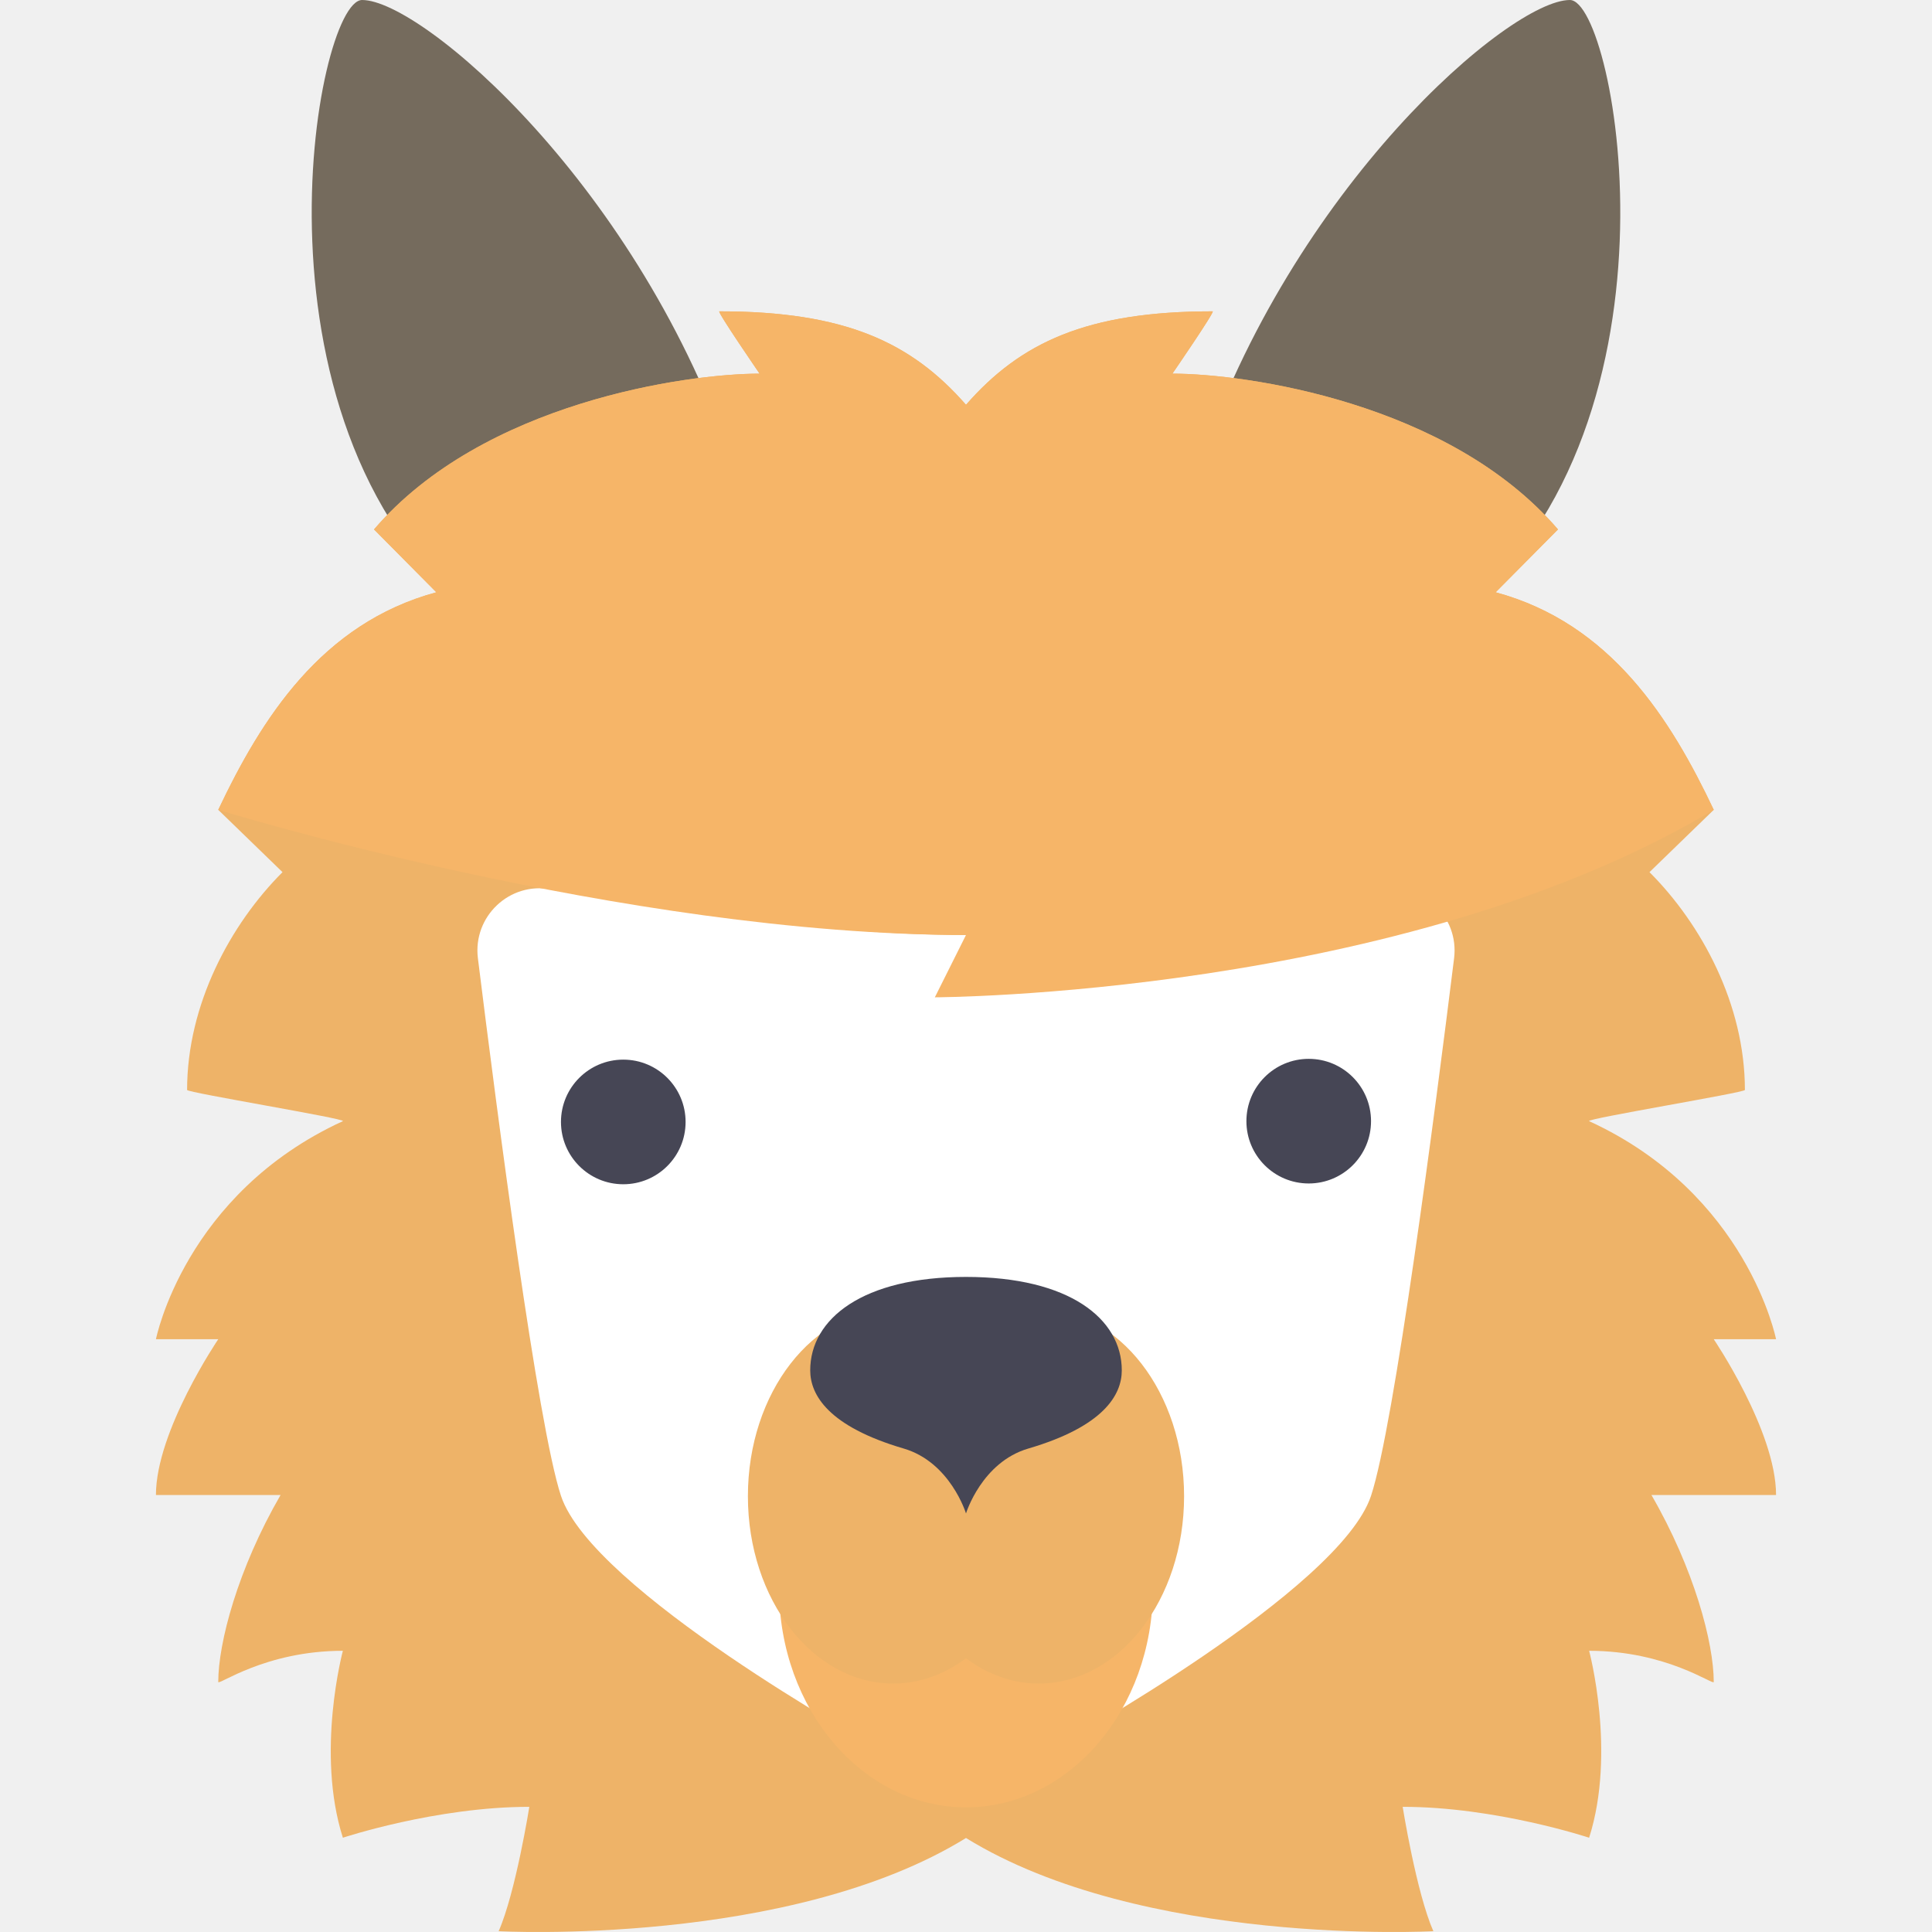
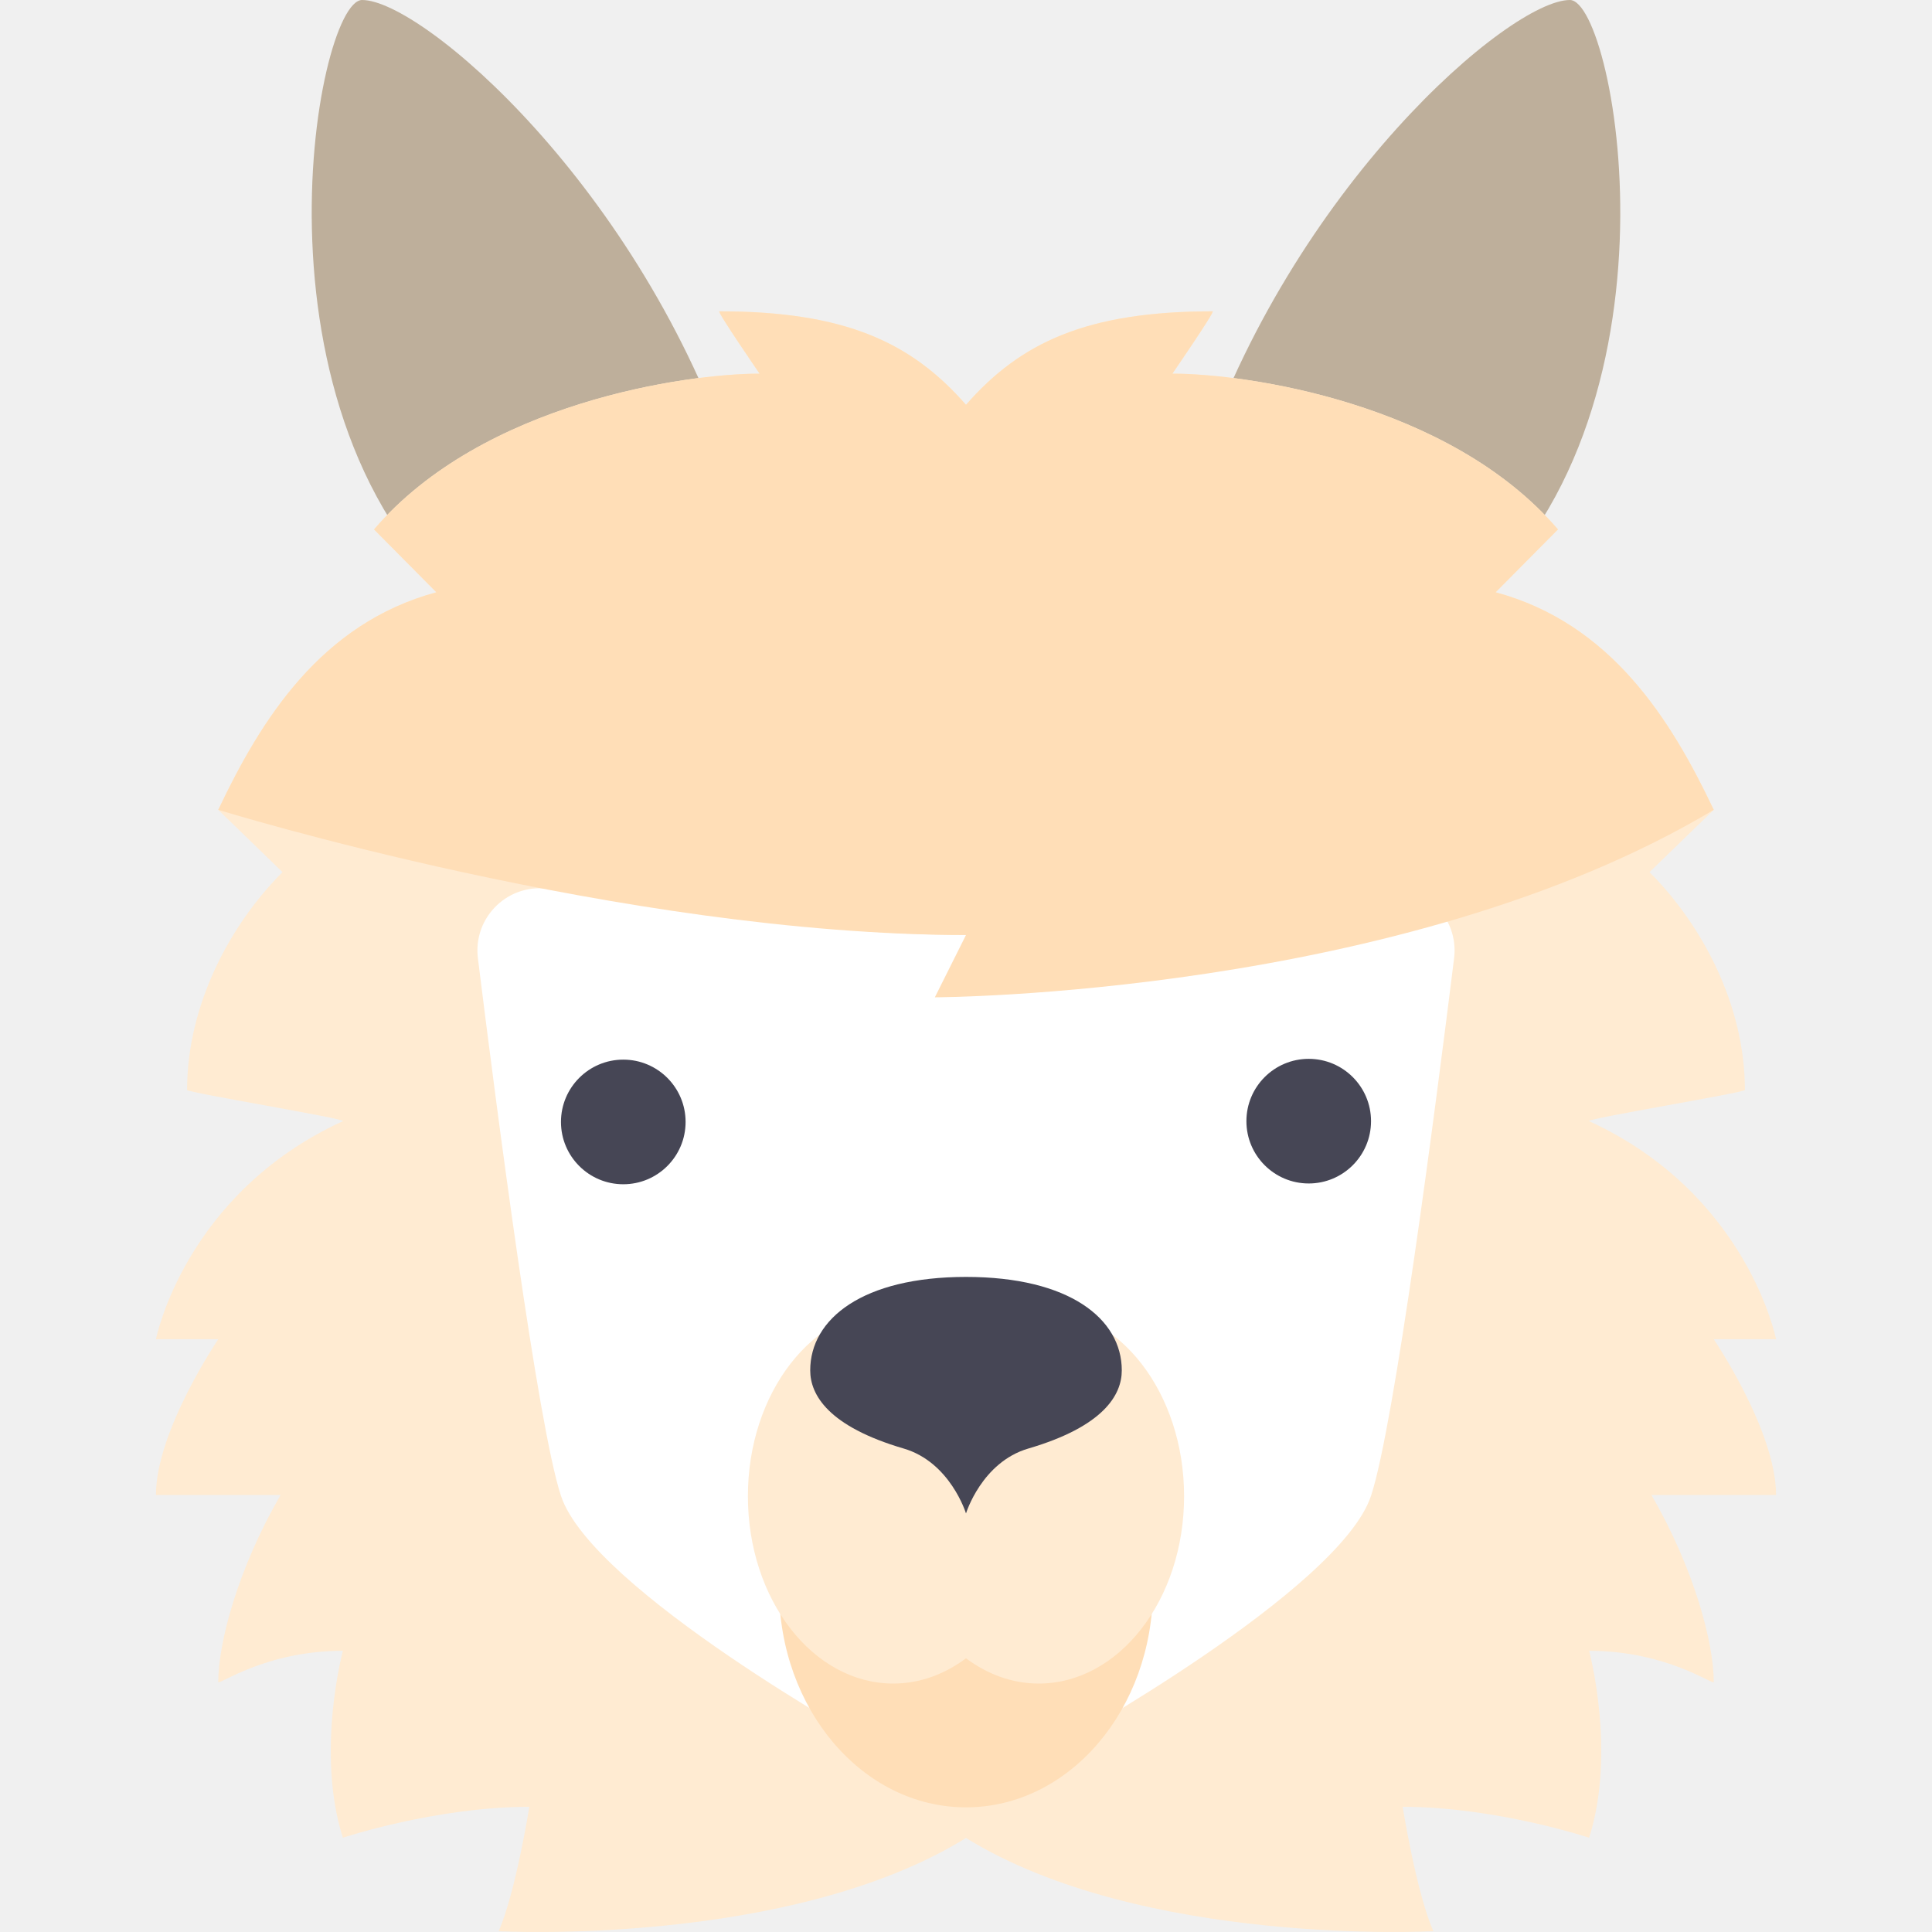
- <svg xmlns="http://www.w3.org/2000/svg" version="1.1" id="Layer_1" x="0px" y="0px" viewBox="0 0 512 512" style="enable-background:new 0 0 512 512;" xml:space="preserve" width="512px" height="512px" class="">
+ <svg xmlns="http://www.w3.org/2000/svg" version="1.1" id="Layer_1" x="0px" y="0px" viewBox="0 0 512 512" style="enable-background:new 0 0 512 512;" xml:space="preserve">
  <g>
-     <g>
-       <path style="fill:#756B5D" d="M194.442,123.933C169.672,49.622,111.874,0,95.966,0c-12.385,0-33.632,115.676,32.422,165.217   L194.442,123.933z" data-original="#BEAF9B" class="active-path" data-old_color="#BEAF9B" />
-       <path style="fill:#756B5D" d="M317.557,123.933C342.327,49.622,400.125,0,416.033,0c12.385,0,33.632,115.676-32.422,165.217   L317.557,123.933z" data-original="#BEAF9B" class="active-path" data-old_color="#BEAF9B" />
-     </g>
-     <path style="fill:#EEB368" d="M256,487.086c46.817,28.89,123.851,24.702,123.851,24.702c-4.518-10.294-8.128-32.959-8.128-32.959  c24.77,0,49.411,8.189,49.411,8.189c7.225-22.638,0-49.54,0-49.54c20.642,0,33.027,9.289,33.027,8.257  c0-10.324-5.16-29.931-16.514-49.54h33.027c0-16.961-16.513-41.285-16.513-41.285c-0.06,0,16.513,0.001,16.513,0.001  s-7.568-38.531-49.54-57.797c-1.251-0.574,41.284-7.568,41.284-8.257c0-22.706-11.525-43.968-25.286-57.729l17.03-16.514  c-11.421-24.082-27.282-49.397-57.797-57.654l16.513-16.657c-28.899-33.715-82.911-41.284-102.177-41.284  c0,0,11.353-16.513,10.665-16.513c-33.371,0-50.916,8.257-65.366,24.77c-14.449-16.514-31.995-24.77-65.366-24.77  c-0.688,0,10.665,16.513,10.665,16.513c-19.266,0-73.279,7.568-102.177,41.284l16.513,16.657  c-30.515,8.257-46.376,33.571-57.797,57.654l17.03,16.514c-13.761,13.761-25.286,35.023-25.286,57.729  c0,0.688,42.535,7.683,41.284,8.257c-41.972,19.266-49.54,57.797-49.54,57.797s16.573-0.001,16.513-0.001  c0,0-16.513,24.323-16.513,41.285h33.027c-11.353,19.61-16.514,39.216-16.514,49.54c0,1.032,12.385-8.257,33.027-8.257  c0,0-7.225,26.903,0,49.54c0,0,24.641-8.189,49.411-8.189c0,0-3.609,22.665-8.128,32.959  C132.149,511.788,209.182,515.977,256,487.086z" data-original="#FFEBD2" class="" data-old_color="#FFEBD2" />
-     <path style="fill:#FFFFFF;" d="M256,247.784c-38.198,0-83.608-7.212-110.013-12.104c-10.969-2.032-20.71,7.2-19.337,18.27  c5.052,40.732,15.84,123.779,22.012,142.456c8.257,24.982,82.567,66.054,82.567,66.054l24.77-0.212l24.77,0.212  c0,0,74.311-41.072,82.568-66.054c6.173-18.677,16.96-101.724,22.012-142.456c1.373-11.07-8.368-20.302-19.337-18.27  C339.607,240.572,294.197,247.784,256,247.784z" data-original="#FFFFFF" class="" />
-     <ellipse style="fill:#F6B568" cx="256" cy="420.96" rx="49.54" ry="58.004" data-original="#FFDEB7" class="" data-old_color="#FFDEB7" />
-     <g>
-       <circle style="fill:#464655" cx="165.176" cy="297.326" r="16.513" data-original="#464655" class="" data-old_color="#464655" />
-       <circle style="fill:#464655" cx="346.824" cy="297.119" r="16.513" data-original="#464655" class="" data-old_color="#464655" />
-     </g>
-     <path style="fill:#EEB368" d="M275.265,346.865c-7.027,0-13.594,2.463-19.266,6.696c-5.672-4.234-12.24-6.696-19.266-6.696  c-21.281,0-38.531,22.227-38.531,49.647c0,27.419,17.251,49.646,38.531,49.646c7.026,0,13.594-2.463,19.266-6.696  c5.672,4.234,12.24,6.696,19.266,6.696c21.281,0,38.531-22.227,38.531-49.646C313.796,369.092,296.546,346.865,275.265,346.865z" data-original="#FFEBD2" class="" data-old_color="#FFEBD2" />
-     <path style="fill:#464655" d="M256,401.079c0,0-4.142-13.575-16.513-17.202c-19.953-5.849-24.77-14.206-24.77-20.71  c0-13.68,13.923-24.77,41.284-24.77c27.361,0,41.284,11.09,41.284,24.77c0,6.503-4.817,14.861-24.77,20.71  C260.141,387.504,256,401.079,256,401.079z" data-original="#464655" class="" data-old_color="#464655" />
-     <path style="fill:#F6B568" d="M247.743,264.298c0,0,123.851-0.287,206.419-49.684c-11.421-24.082-27.282-49.397-57.797-57.654  l16.513-16.657c-28.899-33.715-82.911-41.284-102.177-41.284c0,0,11.353-16.513,10.665-16.513c-33.371,0-50.916,8.257-65.366,24.77  c-14.449-16.514-31.995-24.77-65.366-24.77c-0.688,0,10.665,16.513,10.665,16.513c-19.265,0-73.279,7.568-102.177,41.284  l16.513,16.657c-30.515,8.257-46.376,33.571-57.797,57.654c0,0,107.338,33.17,198.162,33.17L247.743,264.298z" data-original="#FFDEB7" class="" data-old_color="#FFDEB7" />
+     <path style="fill:#BEAF9B;" d="M194.442,123.933C169.672,49.622,111.874,0,95.966,0c-12.385,0-33.632,115.676,32.422,165.217   L194.442,123.933z" />
+     <path style="fill:#BEAF9B;" d="M317.557,123.933C342.327,49.622,400.125,0,416.033,0c12.385,0,33.632,115.676-32.422,165.217   L317.557,123.933z" />
  </g>
+   <path style="fill:#FFEBD2;" d="M256,487.086c46.817,28.89,123.851,24.702,123.851,24.702c-4.518-10.294-8.128-32.959-8.128-32.959  c24.77,0,49.411,8.189,49.411,8.189c7.225-22.638,0-49.54,0-49.54c20.642,0,33.027,9.289,33.027,8.257  c0-10.324-5.16-29.931-16.514-49.54h33.027c0-16.961-16.513-41.285-16.513-41.285c-0.06,0,16.513,0.001,16.513,0.001  s-7.568-38.531-49.54-57.797c-1.251-0.574,41.284-7.568,41.284-8.257c0-22.706-11.525-43.968-25.286-57.729l17.03-16.514  c-11.421-24.082-27.282-49.397-57.797-57.654l16.513-16.657c-28.899-33.715-82.911-41.284-102.177-41.284  c0,0,11.353-16.513,10.665-16.513c-33.371,0-50.916,8.257-65.366,24.77c-14.449-16.514-31.995-24.77-65.366-24.77  c-0.688,0,10.665,16.513,10.665,16.513c-19.266,0-73.279,7.568-102.177,41.284l16.513,16.657  c-30.515,8.257-46.376,33.571-57.797,57.654l17.03,16.514c-13.761,13.761-25.286,35.023-25.286,57.729  c0,0.688,42.535,7.683,41.284,8.257c-41.972,19.266-49.54,57.797-49.54,57.797s16.573-0.001,16.513-0.001  c0,0-16.513,24.323-16.513,41.285h33.027c-11.353,19.61-16.514,39.216-16.514,49.54c0,1.032,12.385-8.257,33.027-8.257  c0,0-7.225,26.903,0,49.54c0,0,24.641-8.189,49.411-8.189c0,0-3.609,22.665-8.128,32.959  C132.149,511.788,209.182,515.977,256,487.086z" />
+   <path style="fill:#FFFFFF;" d="M256,247.784c-38.198,0-83.608-7.212-110.013-12.104c-10.969-2.032-20.71,7.2-19.337,18.27  c5.052,40.732,15.84,123.779,22.012,142.456c8.257,24.982,82.567,66.054,82.567,66.054l24.77-0.212l24.77,0.212  c0,0,74.311-41.072,82.568-66.054c6.173-18.677,16.96-101.724,22.012-142.456c1.373-11.07-8.368-20.302-19.337-18.27  C339.607,240.572,294.197,247.784,256,247.784z" />
+   <ellipse style="fill:#FFDEB7;" cx="256" cy="420.96" rx="49.54" ry="58.004" />
+   <g>
+     <circle style="fill:#464655;" cx="165.176" cy="297.326" r="16.513" />
+     <circle style="fill:#464655;" cx="346.824" cy="297.119" r="16.513" />
+   </g>
+   <path style="fill:#FFEBD2;" d="M275.265,346.865c-7.027,0-13.594,2.463-19.266,6.696c-5.672-4.234-12.24-6.696-19.266-6.696  c-21.281,0-38.531,22.227-38.531,49.647c0,27.419,17.251,49.646,38.531,49.646c7.026,0,13.594-2.463,19.266-6.696  c5.672,4.234,12.24,6.696,19.266,6.696c21.281,0,38.531-22.227,38.531-49.646C313.796,369.092,296.546,346.865,275.265,346.865z" />
+   <path style="fill:#464655;" d="M256,401.079c0,0-4.142-13.575-16.513-17.202c-19.953-5.849-24.77-14.206-24.77-20.71  c0-13.68,13.923-24.77,41.284-24.77c27.361,0,41.284,11.09,41.284,24.77c0,6.503-4.817,14.861-24.77,20.71  C260.141,387.504,256,401.079,256,401.079z" />
+   <path style="fill:#FFDEB7;" d="M247.743,264.298c0,0,123.851-0.287,206.419-49.684c-11.421-24.082-27.282-49.397-57.797-57.654  l16.513-16.657c-28.899-33.715-82.911-41.284-102.177-41.284c0,0,11.353-16.513,10.665-16.513c-33.371,0-50.916,8.257-65.366,24.77  c-14.449-16.514-31.995-24.77-65.366-24.77c-0.688,0,10.665,16.513,10.665,16.513c-19.265,0-73.279,7.568-102.177,41.284  l16.513,16.657c-30.515,8.257-46.376,33.571-57.797,57.654c0,0,107.338,33.17,198.162,33.17L247.743,264.298z" />
+   <g>
+ </g>
+   <g>
+ </g>
+   <g>
+ </g>
+   <g>
+ </g>
+   <g>
+ </g>
+   <g>
+ </g>
+   <g>
+ </g>
+   <g>
+ </g>
+   <g>
+ </g>
+   <g>
+ </g>
+   <g>
+ </g>
+   <g>
+ </g>
+   <g>
+ </g>
+   <g>
+ </g>
+   <g>
+ </g>
</svg>
